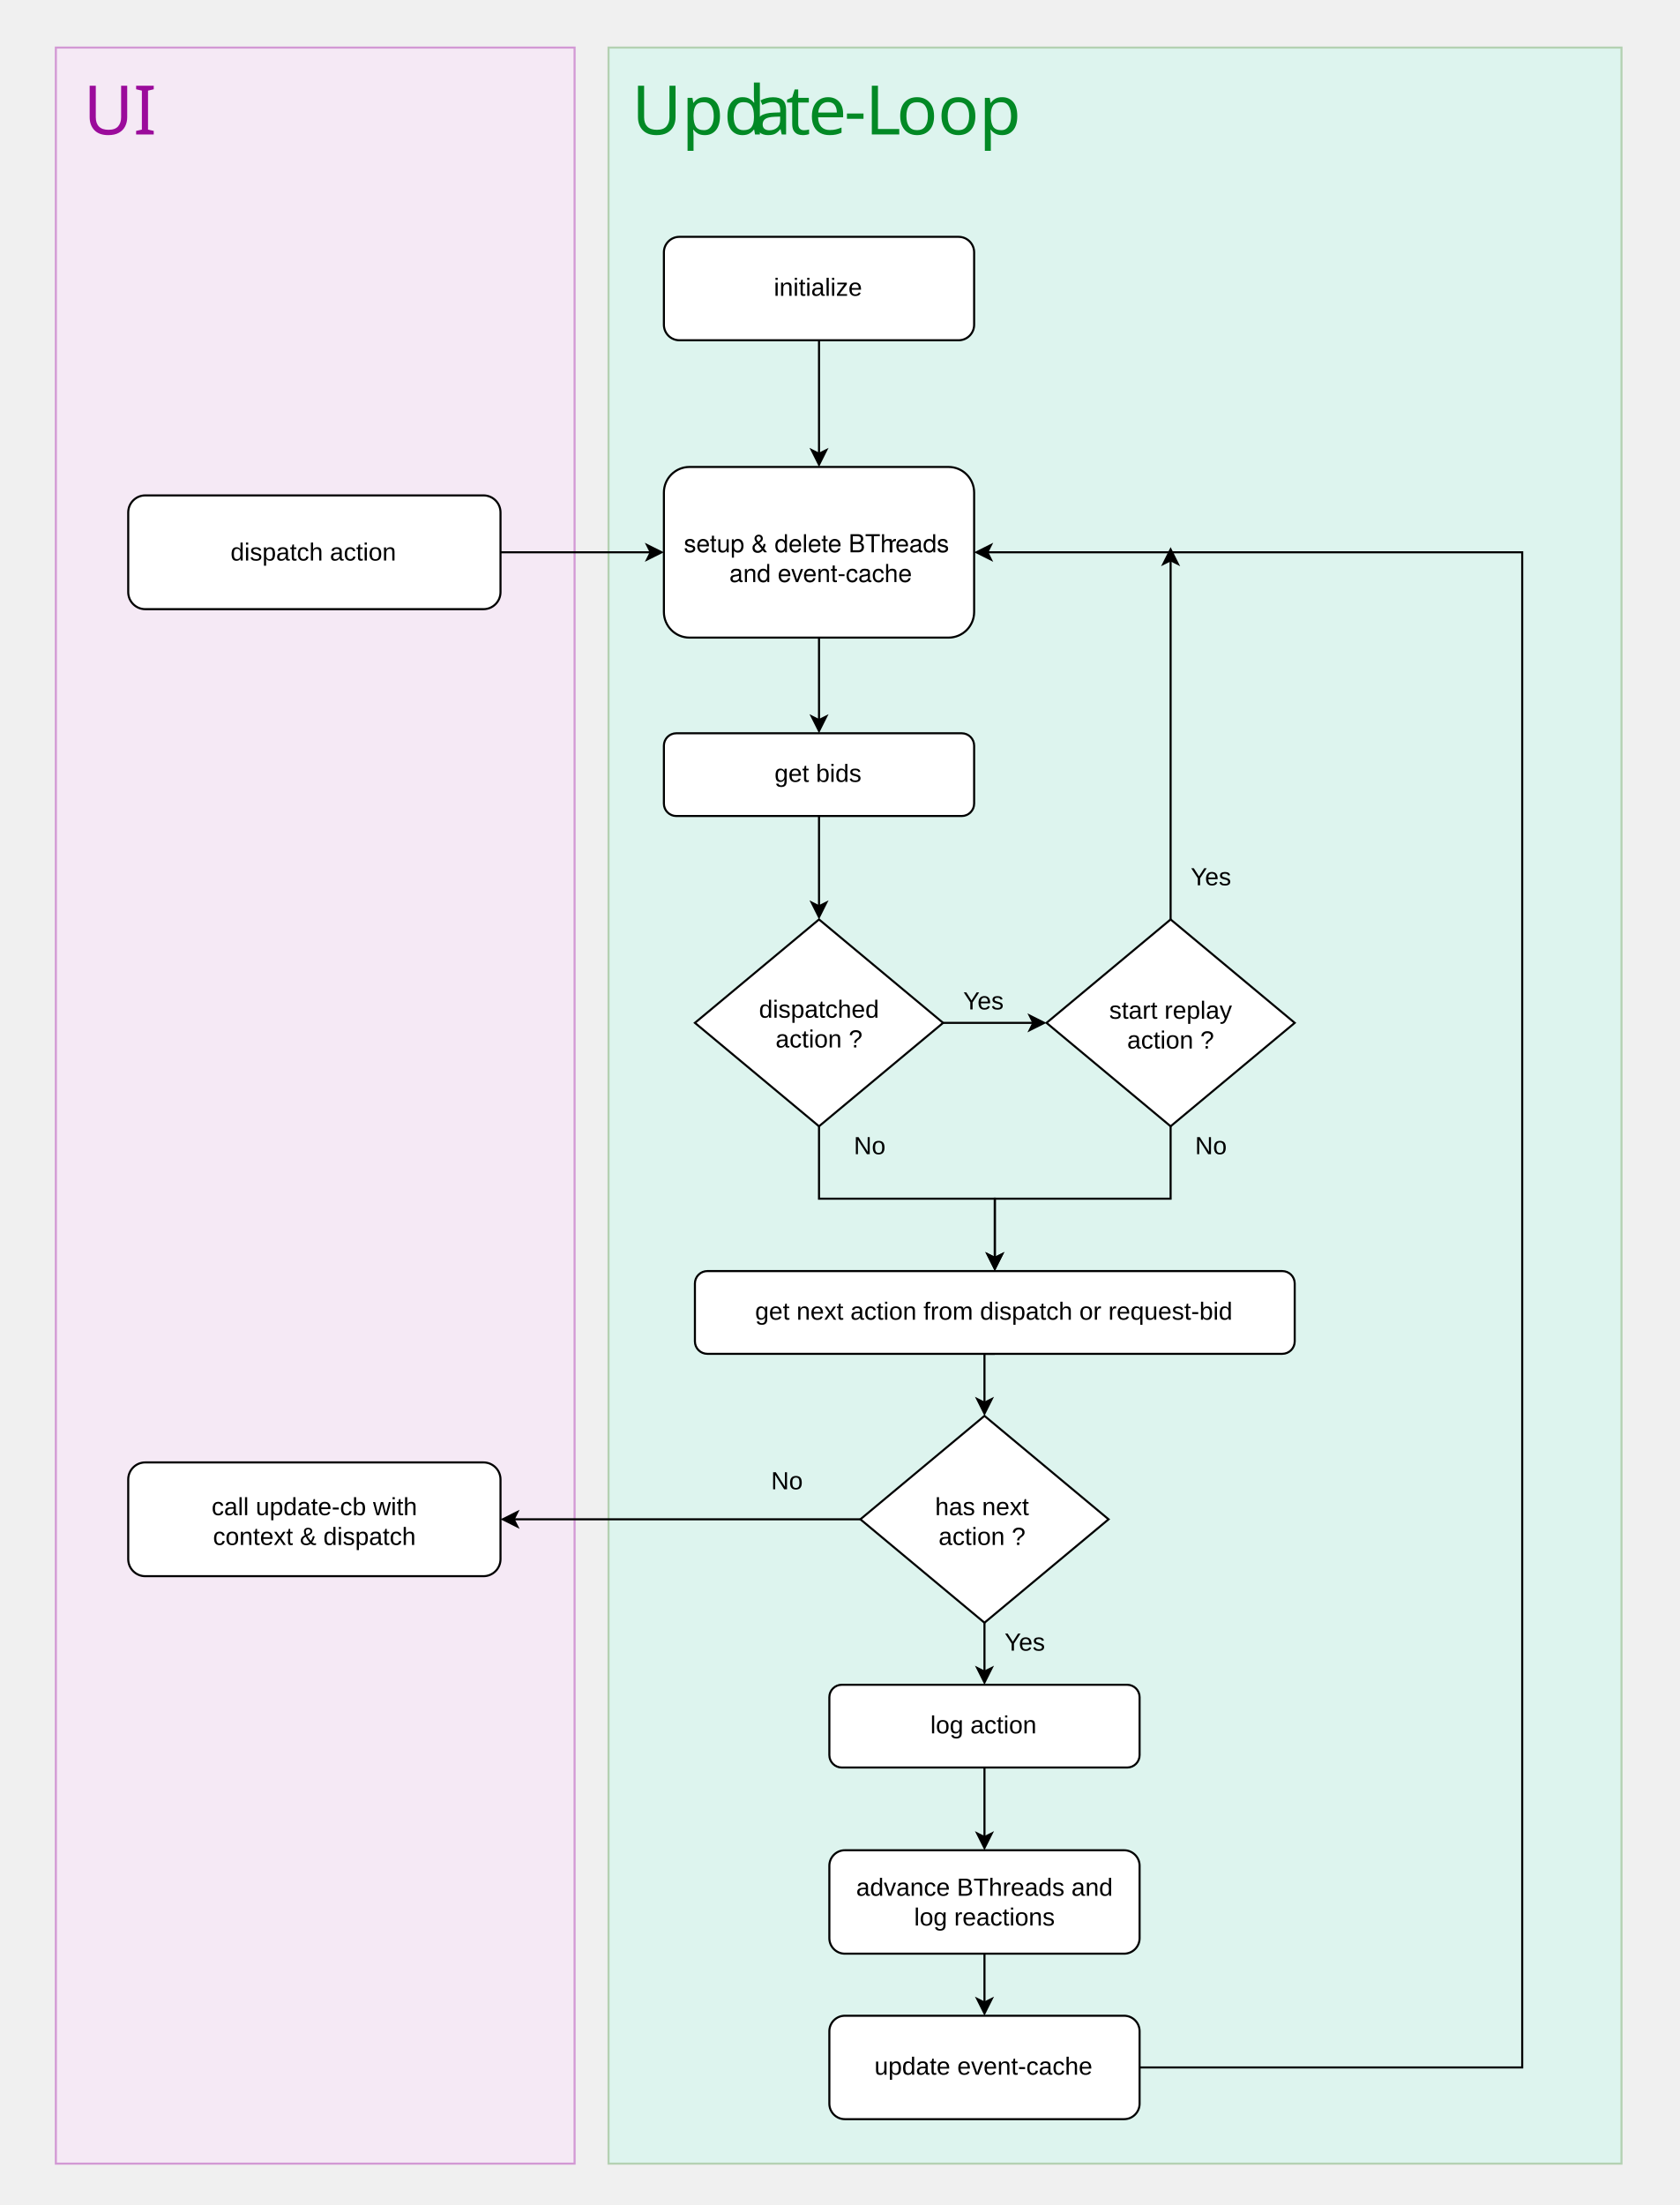
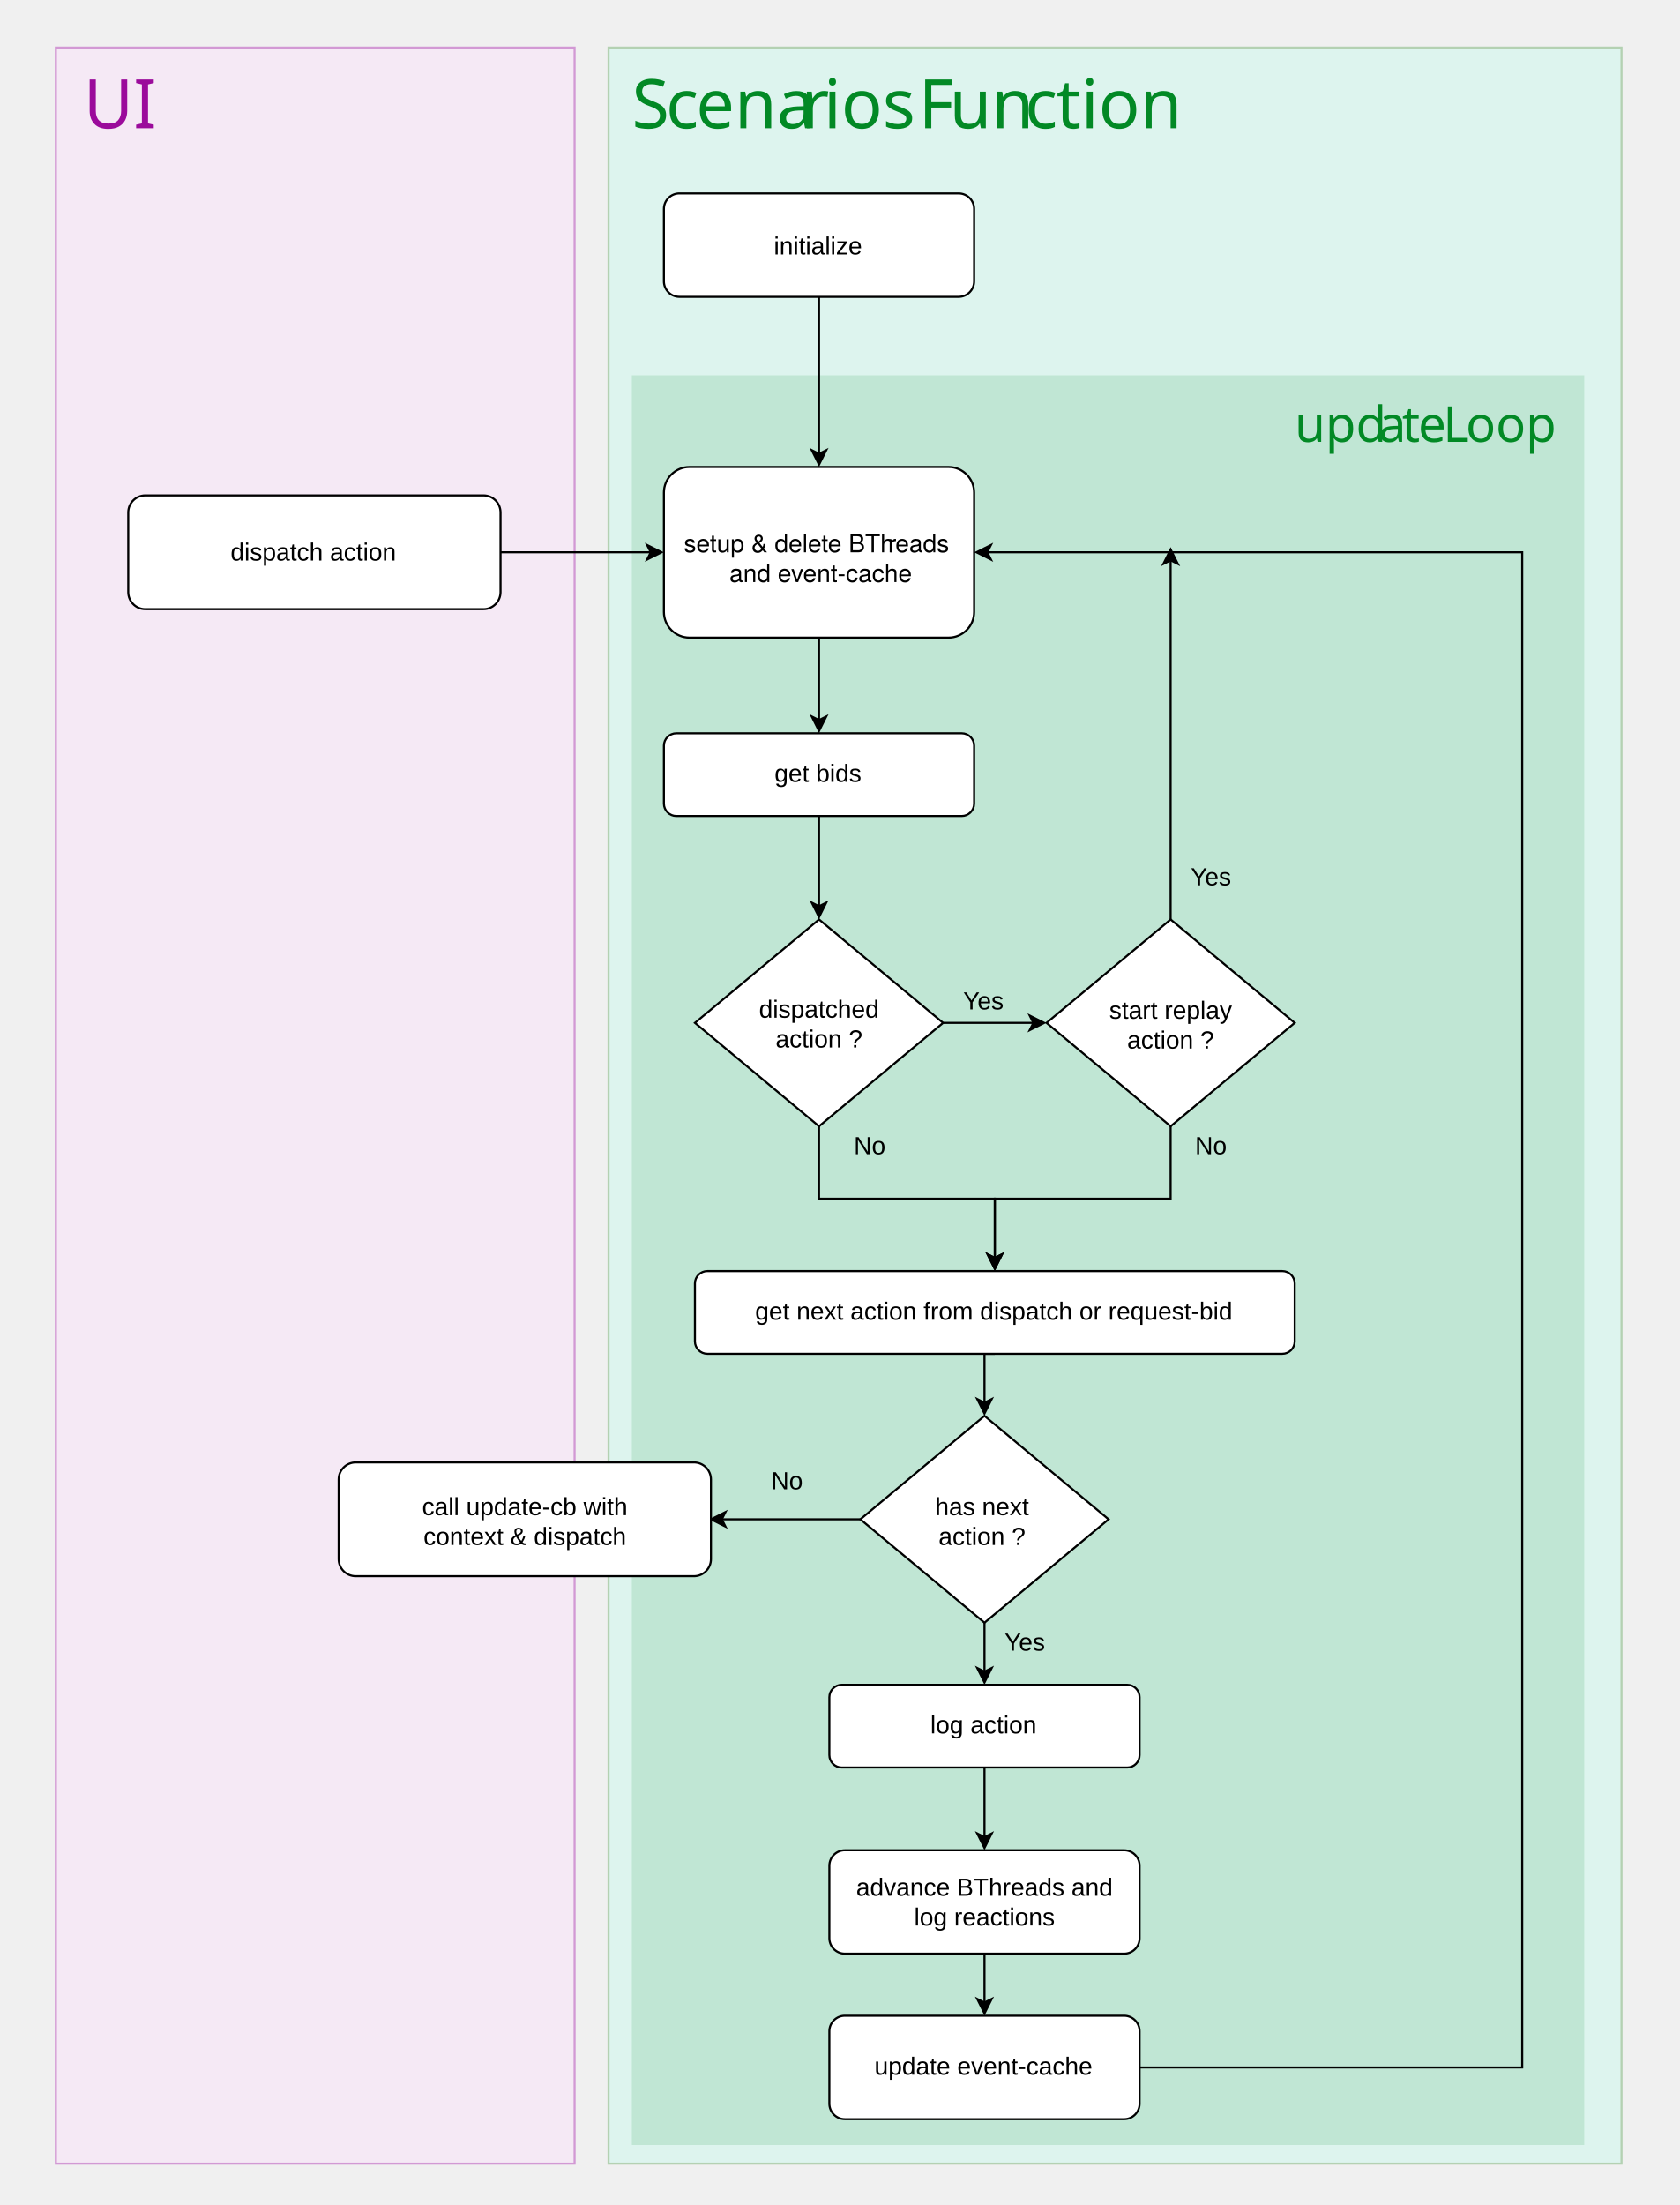
<svg xmlns="http://www.w3.org/2000/svg" id="Ebene_1" data-name="Ebene 1" viewBox="0 0 812 1066">
  <defs>
-     <style>.cls-1{fill:#a6ffe8;stroke:#067700;opacity:0.26;}.cls-1,.cls-2,.cls-3,.cls-4,.cls-9{stroke-miterlimit:10;}.cls-2{fill:#ffdefe;stroke:#9f00a3;opacity:0.36;}.cls-10,.cls-3{fill:none;}.cls-3,.cls-4,.cls-5,.cls-9{stroke:#000;}.cls-5,.cls-9{fill:#fff;}.cls-6,.cls-8{isolation:isolate;font-size:12px;}.cls-6{font-family:HelveticaNeue-Light, Helvetica Neue;font-weight:300;}.cls-7{letter-spacing:-0.02em;}.cls-8{font-family:ArialMT, Arial;}.cls-11{letter-spacing:-0.09em;}.cls-12,.cls-13{font-size:33px;font-family:MyriadPro-Regular, Myriad Pro;}.cls-12{fill:#9b0b9b;}.cls-13{fill:#028925;}.cls-14{letter-spacing:0em;}.cls-15{letter-spacing:-0.01em;}.cls-16{letter-spacing:0.03em;}.cls-17{letter-spacing:-0.01em;}</style>
+     <style>.cls-1{fill:#a6ffe8;stroke:#067700;opacity:0.26;}.cls-1,.cls-10,.cls-3,.cls-4,.cls-5{stroke-miterlimit:10;}.cls-14,.cls-2,.cls-21{fill:#028925;}.cls-2{opacity:0.13;}.cls-3{fill:#ffdefe;stroke:#9f00a3;opacity:0.36;}.cls-11,.cls-4{fill:none;}.cls-10,.cls-4,.cls-5,.cls-6{stroke:#000;}.cls-10,.cls-6{fill:#fff;}.cls-7,.cls-9{isolation:isolate;font-size:12px;}.cls-7{font-family:HelveticaNeue-Light, Helvetica Neue;font-weight:300;}.cls-8{letter-spacing:-0.02em;}.cls-9{font-family:ArialMT, Arial;}.cls-12{letter-spacing:-0.09em;}.cls-13,.cls-14{font-size:33px;}.cls-13{fill:#9b0b9b;}.cls-13,.cls-14,.cls-21{font-family:MyriadPro-Regular, Myriad Pro;}.cls-15{letter-spacing:0.01em;}.cls-16{letter-spacing:-0.01em;}.cls-17{letter-spacing:0em;}.cls-18{letter-spacing:-0.03em;}.cls-19{letter-spacing:0em;}.cls-20{letter-spacing:0.01em;}.cls-21{font-size:24px;}.cls-22{letter-spacing:0em;}.cls-23{letter-spacing:-0.01em;}.cls-24{letter-spacing:0em;}.cls-25{letter-spacing:-0.01em;}</style>
  </defs>
  <rect class="cls-1" x="294.23" y="23" width="489.77" height="1023" />
-   <rect class="cls-2" x="27" y="23" width="250.82" height="1023" />
-   <path class="cls-3" d="M396,308.25v39.88" />
-   <path class="cls-4" d="M396,353.38l-3.5-7,3.5,1.75,3.5-1.75Z" />
-   <rect class="cls-5" x="321" y="225.75" width="150" height="82.5" rx="12.38" />
-   <text class="cls-6" transform="translate(330.65 267)">setup &amp; delete BTh<tspan class="cls-7" x="98.69" y="0">r</tspan>
+   <rect class="cls-2" x="305.5" y="181.44" width="460.5" height="855.56" />
+   <rect class="cls-3" x="27" y="23" width="250.82" height="1023" />
+   <path class="cls-4" d="M396,308.25v39.88" />
+   <path class="cls-5" d="M396,353.38l-3.5-7,3.5,1.75,3.5-1.75Z" />
+   <rect class="cls-6" x="321" y="225.75" width="150" height="82.5" rx="12.38" />
+   <text class="cls-7" transform="translate(330.65 267)">setup &amp; delete BTh<tspan class="cls-8" x="98.69" y="0">r</tspan>
    <tspan x="102.25" y="0">eads </tspan>
    <tspan x="22" y="14.4">and event-cache</tspan>
  </text>
-   <rect class="cls-5" x="321" y="354.5" width="150" height="40" rx="6" />
-   <text class="cls-8" transform="translate(374.49 378)">get bids</text>
-   <path class="cls-3" d="M456,494.5h43.63" />
-   <path class="cls-4" d="M504.88,494.5l-7,3.5,1.75-3.5-1.75-3.5Z" />
-   <path class="cls-3" d="M396,544.5v35h85v28.63" />
-   <path class="cls-4" d="M481,613.38l-3.5-7,3.5,1.75,3.5-1.75Z" />
-   <path class="cls-9" d="M396,444.5l60,50-60,50-60-50Z" />
-   <text class="cls-8" transform="translate(366.98 492)">dispatched<tspan x="8.01" y="14.4">action ?</tspan>
+   <rect class="cls-6" x="321" y="354.5" width="150" height="40" rx="6" />
+   <text class="cls-9" transform="translate(374.49 378)">get bids</text>
+   <path class="cls-4" d="M456,494.5h43.63" />
+   <path class="cls-5" d="M504.88,494.5l-7,3.5,1.75-3.5-1.75-3.5Z" />
+   <path class="cls-4" d="M396,544.5v35h85v28.63" />
+   <path class="cls-5" d="M481,613.38l-3.5-7,3.5,1.75,3.5-1.75Z" />
+   <path class="cls-10" d="M396,444.5l60,50-60,50-60-50Z" />
+   <text class="cls-9" transform="translate(366.98 492)">dispatched<tspan x="8.01" y="14.4">action ?</tspan>
  </text>
-   <path class="cls-3" d="M396,394.5v43.63" />
-   <path class="cls-4" d="M396,443.38l-3.5-7,3.5,1.75,3.5-1.75Z" />
-   <path class="cls-3" d="M566,544.5v35H481v28.63" />
-   <path class="cls-4" d="M481,613.38l-3.5-7,3.5,1.75,3.5-1.75Z" />
-   <path class="cls-3" d="M566,444.5V270.87" />
-   <path class="cls-4" d="M566,265.62l3.5,7-3.5-1.75-3.5,1.75Z" />
-   <path class="cls-9" d="M566,444.5l60,50-60,50-60-50Z" />
-   <text class="cls-8" transform="translate(536.32 492.5)">start replay<tspan x="8.66" y="14.4">action ?</tspan>
+   <path class="cls-4" d="M396,394.5v43.63" />
+   <path class="cls-5" d="M396,443.38l-3.5-7,3.5,1.75,3.5-1.75Z" />
+   <path class="cls-4" d="M566,544.5v35H481v28.63" />
+   <path class="cls-5" d="M481,613.38l-3.5-7,3.5,1.75,3.5-1.75Z" />
+   <path class="cls-4" d="M566,444.5V270.87" />
+   <path class="cls-5" d="M566,265.62l3.5,7-3.5-1.75-3.5,1.75Z" />
+   <path class="cls-10" d="M566,444.5l60,50-60,50-60-50Z" />
+   <text class="cls-9" transform="translate(536.32 492.5)">start replay<tspan x="8.66" y="14.4">action ?</tspan>
  </text>
-   <rect class="cls-10" x="566" y="414.5" width="40" height="20" />
-   <text class="cls-8" transform="translate(575.71 428)">
-     <tspan class="cls-11">Y</tspan>
+   <rect class="cls-11" x="566" y="414.5" width="40" height="20" />
+   <text class="cls-9" transform="translate(575.71 428)">
+     <tspan class="cls-12">Y</tspan>
    <tspan x="6.9" y="0">es</tspan>
  </text>
-   <path class="cls-3" d="M481,654.5h-5v23.63" />
-   <path class="cls-4" d="M476,683.38l-3.5-7,3.5,1.75,3.5-1.75Z" />
-   <rect class="cls-5" x="336" y="614.5" width="290" height="40" rx="6" />
-   <text class="cls-8" transform="translate(365.11 638)">get next action from dispatch or request-bid</text>
-   <rect class="cls-10" x="571" y="544.5" width="30" height="20" />
-   <text class="cls-8" transform="translate(577.83 558)">No</text>
-   <rect class="cls-10" x="406" y="544.5" width="30" height="20" />
-   <text class="cls-8" transform="translate(412.83 558)">No</text>
-   <path class="cls-3" d="M476,784.5v23.63" />
-   <path class="cls-4" d="M476,813.38l-3.5-7,3.5,1.75,3.5-1.75Z" />
-   <path class="cls-3" d="M416,734.5H248.37" />
-   <path class="cls-4" d="M243.12,734.5l7-3.5-1.75,3.5,1.75,3.5Z" />
-   <path class="cls-9" d="M476,684.5l60,50-60,50-60-50Z" />
-   <text class="cls-8" transform="translate(452.13 732.5)">has next<tspan x="1.67" y="14.4">action ?</tspan>
+   <path class="cls-4" d="M481,654.5h-5v23.63" />
+   <path class="cls-5" d="M476,683.38l-3.5-7,3.5,1.75,3.5-1.75Z" />
+   <rect class="cls-6" x="336" y="614.5" width="290" height="40" rx="6" />
+   <text class="cls-9" transform="translate(365.11 638)">get next action from dispatch or request-bid</text>
+   <rect class="cls-11" x="571" y="544.5" width="30" height="20" />
+   <text class="cls-9" transform="translate(577.83 558)">No</text>
+   <rect class="cls-11" x="406" y="544.5" width="30" height="20" />
+   <text class="cls-9" transform="translate(412.83 558)">No</text>
+   <path class="cls-4" d="M476,784.5v23.63" />
+   <path class="cls-5" d="M476,813.38l-3.5-7,3.5,1.75,3.5-1.75Z" />
+   <path class="cls-4" d="M416,734.5H349" />
+   <path class="cls-5" d="M343.75,734.5l7-3.5L349,734.5l1.75,3.5Z" />
+   <path class="cls-10" d="M476,684.5l60,50-60,50-60-50Z" />
+   <text class="cls-9" transform="translate(452.13 732.5)">has next<tspan x="1.67" y="14.4">action ?</tspan>
  </text>
-   <path class="cls-3" d="M476,854.5v33.63" />
-   <path class="cls-4" d="M476,893.38l-3.5-7,3.5,1.75,3.5-1.75Z" />
-   <rect class="cls-5" x="401" y="814.5" width="150" height="40" rx="6" />
-   <text class="cls-8" transform="translate(449.82 838)">log action</text>
-   <path class="cls-3" d="M476,944.5v23.63" />
-   <path class="cls-4" d="M476,973.38l-3.5-7,3.5,1.75,3.5-1.75Z" />
-   <rect class="cls-5" x="401" y="894.5" width="150" height="50" rx="7.5" />
-   <text class="cls-8" transform="translate(413.96 916.5)">advance BThreads and<tspan x="28.02" y="14.4">log reactions</tspan>
+   <path class="cls-4" d="M476,854.5v33.63" />
+   <path class="cls-5" d="M476,893.38l-3.5-7,3.5,1.75,3.5-1.75Z" />
+   <rect class="cls-6" x="401" y="814.5" width="150" height="40" rx="6" />
+   <text class="cls-9" transform="translate(449.82 838)">log action</text>
+   <path class="cls-4" d="M476,944.5v23.63" />
+   <path class="cls-5" d="M476,973.38l-3.5-7,3.5,1.75,3.5-1.75Z" />
+   <rect class="cls-6" x="401" y="894.5" width="150" height="50" rx="7.5" />
+   <text class="cls-9" transform="translate(413.96 916.5)">advance BThreads and<tspan x="28.02" y="14.4">log reactions</tspan>
  </text>
-   <path class="cls-3" d="M551,999.5H736V267H477.37" />
-   <path class="cls-4" d="M472.12,267l7-3.5-1.75,3.5,1.75,3.5Z" />
-   <rect class="cls-5" x="401" y="974.5" width="150" height="50" rx="7.5" />
-   <text class="cls-8" transform="translate(422.79 1003)">update event-cache</text>
-   <rect class="cls-10" x="456" y="474.5" width="40" height="20" />
-   <text class="cls-8" transform="translate(465.71 488)">
-     <tspan class="cls-11">Y</tspan>
+   <path class="cls-4" d="M551,999.5H736V267H477.37" />
+   <path class="cls-5" d="M472.12,267l7-3.5-1.75,3.5,1.75,3.5Z" />
+   <rect class="cls-6" x="401" y="974.5" width="150" height="50" rx="7.5" />
+   <text class="cls-9" transform="translate(422.79 1003)">update event-cache</text>
+   <rect class="cls-11" x="456" y="474.5" width="40" height="20" />
+   <text class="cls-9" transform="translate(465.71 488)">
+     <tspan class="cls-12">Y</tspan>
    <tspan x="6.9" y="0">es</tspan>
  </text>
-   <rect class="cls-10" x="366" y="707" width="30" height="20" />
-   <text class="cls-8" transform="translate(372.83 720)">No</text>
-   <rect class="cls-10" x="476" y="784.5" width="40" height="20" />
-   <text class="cls-8" transform="translate(485.71 798)">
-     <tspan class="cls-11">Y</tspan>
+   <rect class="cls-11" x="366" y="707" width="30" height="20" />
+   <text class="cls-9" transform="translate(372.83 720)">No</text>
+   <rect class="cls-11" x="476" y="784.5" width="40" height="20" />
+   <text class="cls-9" transform="translate(485.71 798)">
+     <tspan class="cls-12">Y</tspan>
    <tspan x="6.9" y="0">es</tspan>
  </text>
-   <path class="cls-3" d="M396,164.5v54.88" />
-   <path class="cls-4" d="M396,224.63l-3.5-7,3.5,1.75,3.5-1.75Z" />
-   <rect class="cls-5" x="321" y="114.5" width="150" height="50" rx="7.5" />
-   <text class="cls-8" transform="translate(374.16 143)">initialize</text>
-   <rect class="cls-5" x="62" y="707" width="180" height="55" rx="8.25" />
-   <text class="cls-8" transform="translate(102.31 732.5)">call update-cb with<tspan x="0.67" y="14.4">context &amp; dispatch</tspan>
+   <path class="cls-4" d="M396,143.5v75.88" />
+   <path class="cls-5" d="M396,224.63l-3.5-7,3.5,1.75,3.5-1.75Z" />
+   <rect class="cls-6" x="321" y="93.5" width="150" height="50" rx="7.5" />
+   <text class="cls-9" transform="translate(374.16 123)">initialize</text>
+   <rect class="cls-6" x="163.75" y="707" width="180" height="55" rx="8.25" />
+   <text class="cls-9" transform="translate(204.06 732.5)">call update-cb with<tspan x="0.67" y="14.4">context &amp; dispatch</tspan>
  </text>
-   <path class="cls-3" d="M242,267h72.63" />
-   <path class="cls-4" d="M319.88,267l-7,3.5,1.75-3.5-1.75-3.5Z" />
-   <rect class="cls-5" x="62" y="239.5" width="180" height="55" rx="8.25" />
-   <text class="cls-8" transform="translate(111.47 271)">dispatch action</text>
-   <text class="cls-12" transform="translate(40.38 65)">UI</text>
-   <text class="cls-13" transform="translate(305.5 65)">Upd<tspan class="cls-14" x="58.74" y="0">a</tspan>
-     <tspan class="cls-15" x="74.51" y="0">t</tspan>
-     <tspan class="cls-16" x="85.24" y="0">e</tspan>
-     <tspan x="102.69" y="0">-</tspan>
-     <tspan class="cls-17" x="112.83" y="0">L</tspan>
-     <tspan x="127.94" y="0">oop</tspan>
+   <path class="cls-4" d="M242,267h72.63" />
+   <path class="cls-5" d="M319.88,267l-7,3.5,1.75-3.5-1.75-3.5Z" />
+   <rect class="cls-6" x="62" y="239.5" width="180" height="55" rx="8.25" />
+   <text class="cls-9" transform="translate(111.47 271)">dispatch action</text>
+   <text class="cls-13" transform="translate(40.38 62)">UI</text>
+   <text class="cls-14" transform="translate(305.5 62)">
+     <tspan class="cls-15">S</tspan>
+     <tspan class="cls-16" x="16.47" y="0">c</tspan>
+     <tspan x="31.05" y="0">ena</tspan>
+     <tspan class="cls-17" x="81.81" y="0">r</tspan>
+     <tspan x="92.73" y="0">ios </tspan>
+     <tspan class="cls-18" x="138.63" y="0">F</tspan>
+     <tspan class="cls-19" x="153.55" y="0">un</tspan>
+     <tspan class="cls-20" x="190.04" y="0">c</tspan>
+     <tspan x="205.26" y="0">tion</tspan>
+   </text>
+   <text class="cls-21" transform="translate(626 213.63)">upd<tspan class="cls-22" x="40.42" y="0">a</tspan>
+     <tspan class="cls-23" x="51.89" y="0">t</tspan>
+     <tspan class="cls-24" x="59.69" y="0">e</tspan>
+     <tspan class="cls-25" x="71.71" y="0">L</tspan>
+     <tspan x="82.7" y="0">oop</tspan>
  </text>
</svg>
